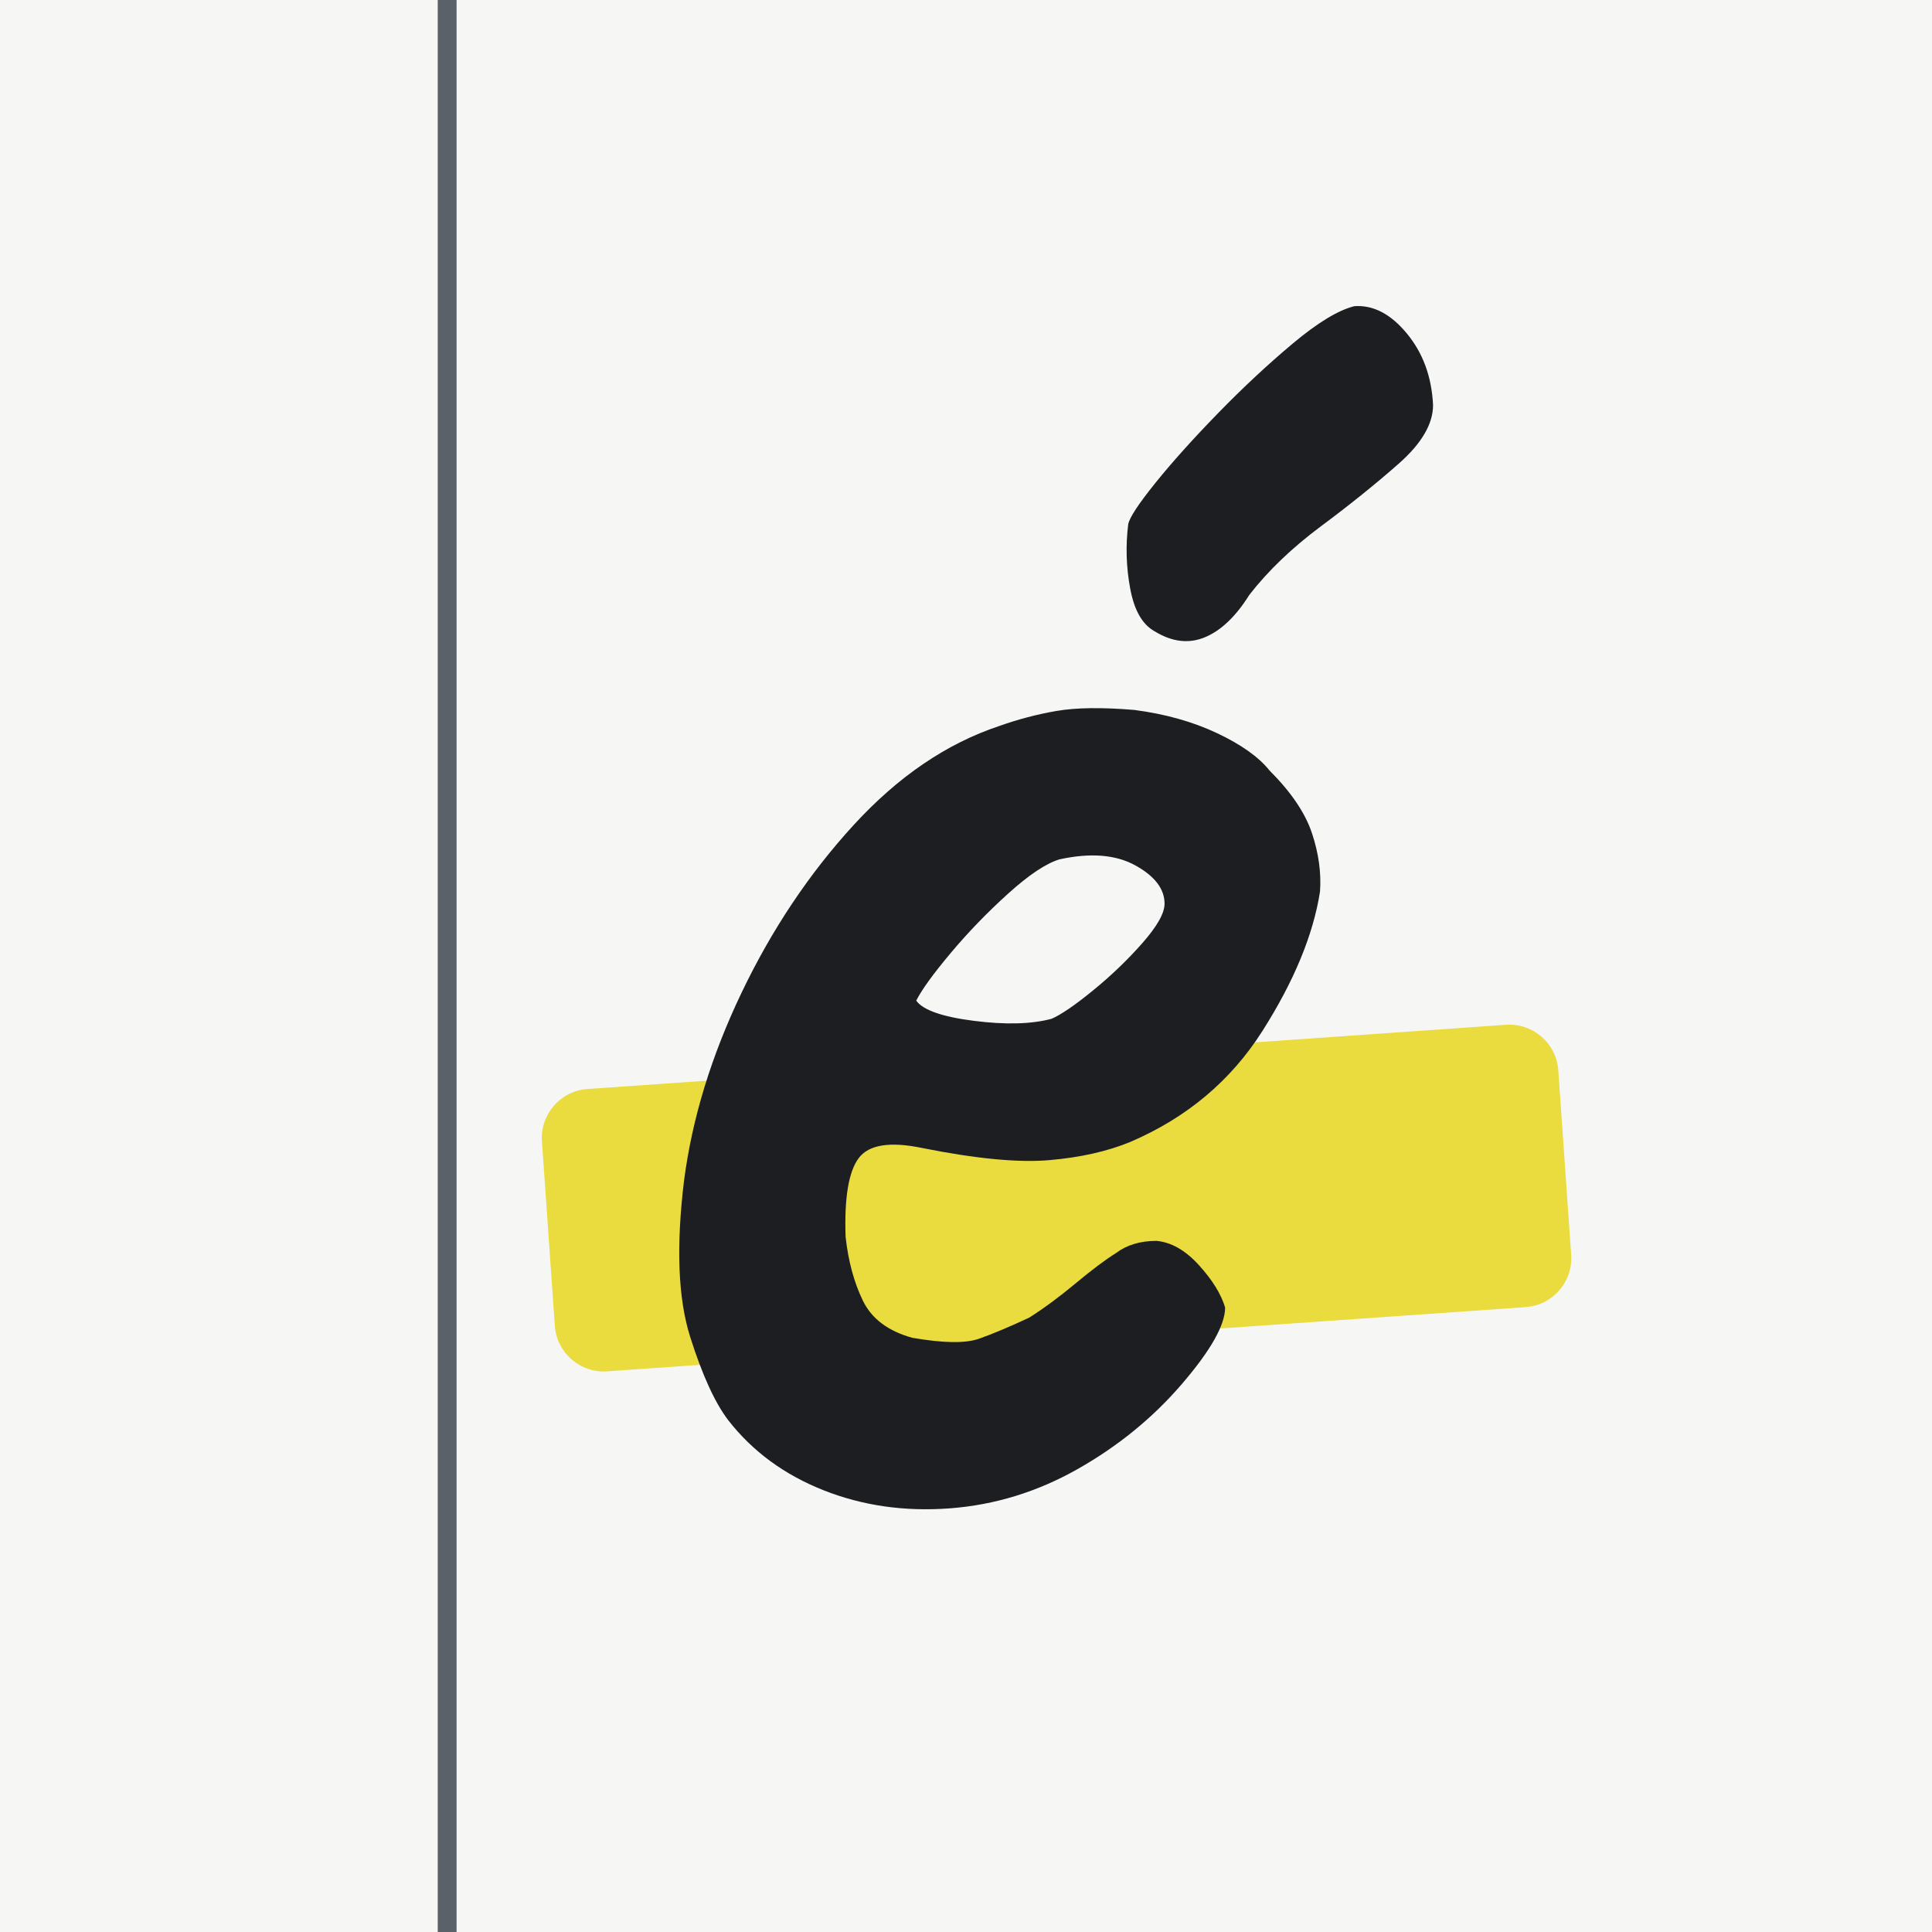
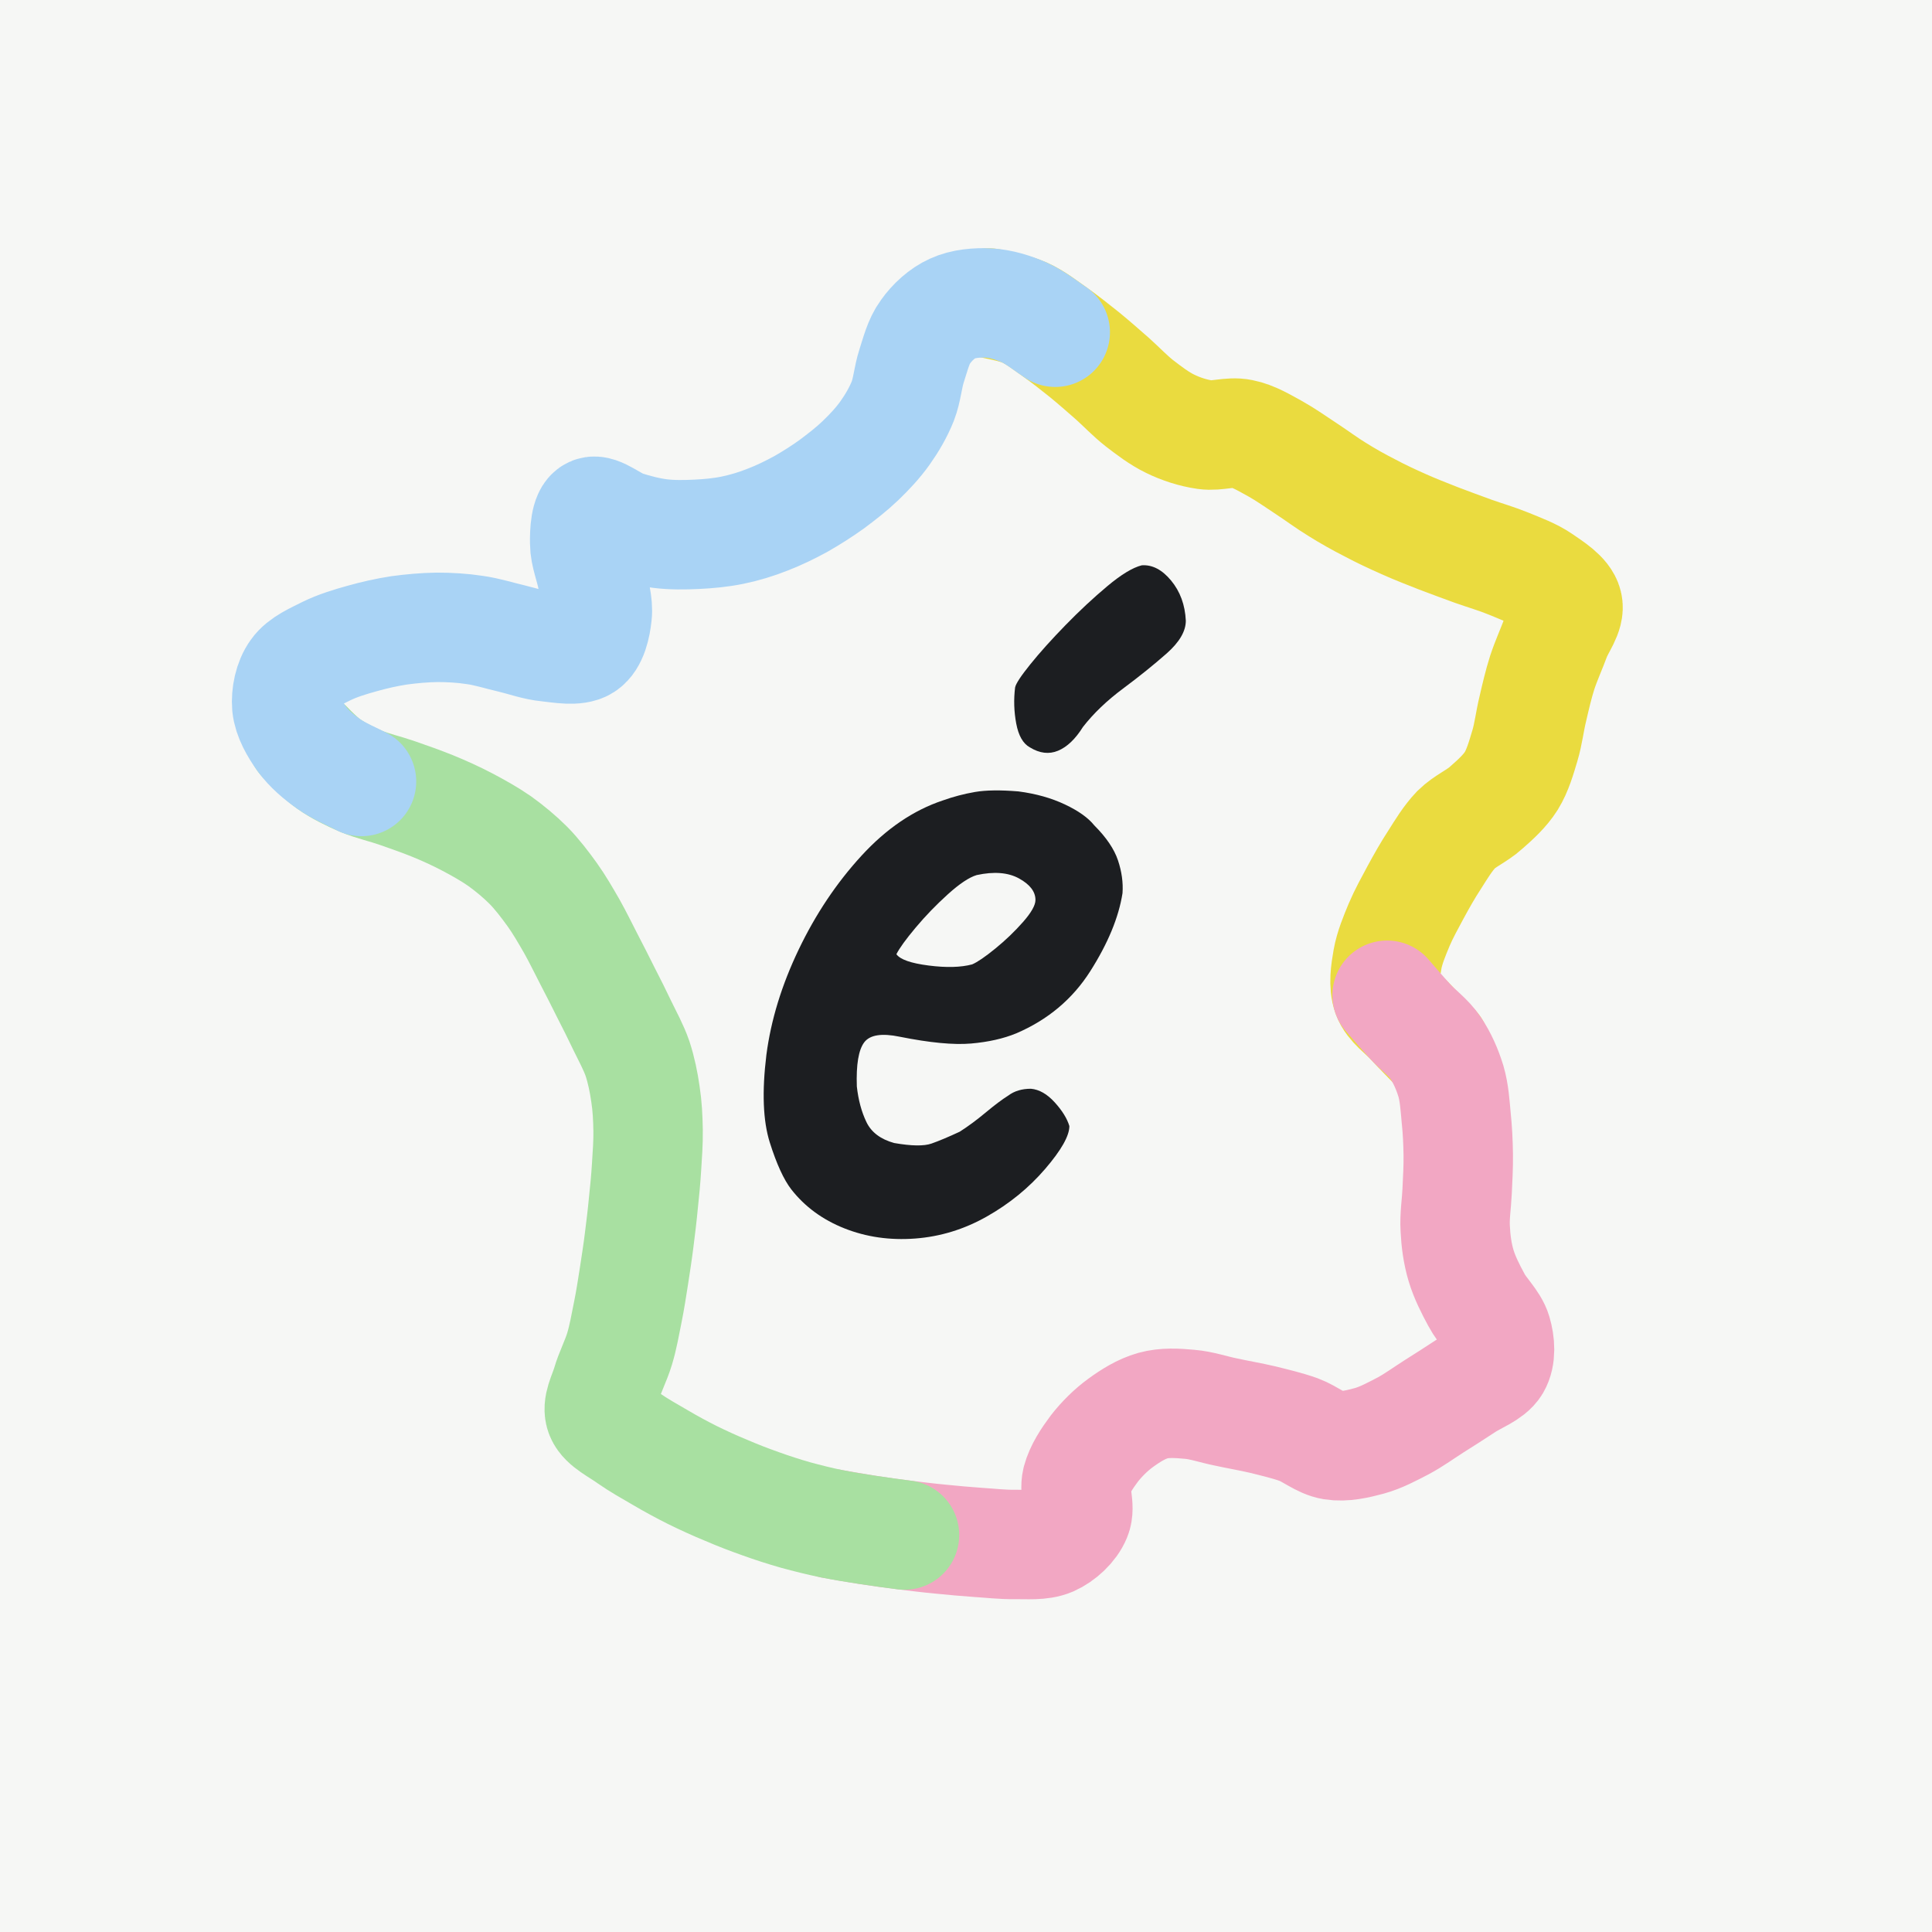
<svg xmlns="http://www.w3.org/2000/svg" width="1024" height="1024" viewBox="0 0 1024 1024">
  <rect width="1024" height="1024" fill="#F6F7F5" />
-   <rect x="232" y="0" width="10" height="1024" fill="#5B6168" />
  <g id="mark">
-     <rect x="290" y="560" width="540" height="150" rx="26" transform="rotate(-4 560 635)" fill="#EADB3F" />
-     <path fill="#1C1E21" transform="translate(262 800) scale(1.07 -1.07)" d="M289 20Q259 3 225.5 0.5Q192 -2 163.0 9.5Q134 21 116 44Q106 57 97.0 85.5Q88 114 94 163Q100 209 122.5 256.0Q145 303 178.0 339.0Q211 375 250 388Q264 393 278.5 395.5Q293 398 317 396Q340 393 358.0 384.5Q376 376 384 366Q400 350 405.0 335.0Q410 320 409 306Q404 274 380.5 237.0Q357 200 315 182Q298 175 275.0 173.0Q252 171 212 179Q188 184 180.5 174.0Q173 164 174 135Q176 117 182.5 103.5Q189 90 207 85Q230 81 240.0 84.5Q250 88 265 95Q276 102 288.0 112.0Q300 122 308 127Q316 133 328 133Q339 132 349.0 121.0Q359 110 362 100Q362 87 340.5 62.0Q319 37 289 20ZM276 243Q283 246 296.5 257.0Q310 268 321.0 280.5Q332 293 332 300Q332 311 317.5 319.0Q303 327 280 322Q270 319 254.5 305.0Q239 291 226.0 275.5Q213 260 209 252Q214 245 237.5 242.0Q261 239 276 243ZM327 435Q318 440 315.0 456.0Q312 472 314 488Q315 493 327.5 508.5Q340 524 358.5 543.0Q377 562 395.5 577.5Q414 593 426 596Q440 597 452.0 582.5Q464 568 465 547Q465 533 448.0 518.0Q431 503 409.5 487.0Q388 471 374 453Q364 437 352.0 432.0Q340 427 327 435Z" />
+     <path d="M524.1 160.6C527.2 161.5 537.0 163.0 542.9 165.6C548.8 168.2 554.0 172.4 559.3 176.1C564.6 179.9 569.7 183.9 574.8 188.0C579.8 192.1 584.7 196.4 589.6 200.7C594.4 205.0 598.9 209.8 604.0 213.8C609.1 217.7 614.4 221.8 620.2 224.6C625.9 227.4 632.4 229.5 638.7 230.4C645.0 231.3 651.9 228.6 658.1 229.9C664.3 231.1 670.3 234.8 676.0 237.9C681.7 241.1 687.0 244.9 692.5 248.5C698.0 252.1 703.3 256.1 708.9 259.5C714.5 263.0 720.2 266.2 726.1 269.2C731.9 272.3 737.9 275.1 744.0 277.8C750.0 280.5 756.2 282.9 762.3 285.3C768.5 287.7 774.7 289.9 780.9 292.2C787.1 294.4 793.4 296.2 799.5 298.7C805.5 301.2 812.0 303.5 817.2 307.1C822.4 310.7 829.7 315.2 830.9 320.3C832.2 325.4 826.9 331.7 824.6 337.8C822.4 343.8 819.5 350.1 817.4 356.5C815.4 362.8 813.9 369.3 812.4 375.8C810.8 382.3 810.1 389.0 808.2 395.3C806.3 401.6 804.4 408.4 801.0 413.9C797.6 419.3 792.6 423.8 787.7 428.1C782.9 432.5 776.4 435.1 771.8 439.7C767.3 444.4 763.8 450.3 760.3 455.8C756.7 461.3 753.5 467.0 750.4 472.7C747.3 478.5 744.1 484.2 741.6 490.1C739.1 496.1 736.5 502.3 735.4 508.5C734.3 514.7 733.2 522.0 735.2 527.5C737.2 533.0 743.2 536.8 747.4 541.4C751.7 546.1 758.6 553.0 760.8 555.3" fill="none" stroke="#EADB3F" stroke-width="58" stroke-linecap="round" stroke-linejoin="round" />
+     <path d="M735.2 527.5C737.2 529.8 743.2 536.8 747.4 541.4C751.7 546.1 757.3 550.0 760.8 555.3C764.4 560.6 767.1 566.8 769.0 573.0C770.8 579.1 771.2 585.8 771.8 592.3C772.5 598.8 772.8 605.3 772.9 611.9C773.0 618.4 772.6 625.0 772.3 631.5C772.0 638.1 770.9 644.6 771.3 651.2C771.6 657.7 772.5 664.5 774.4 670.8C776.3 677.1 779.4 683.2 782.6 689.1C785.7 695.0 791.7 700.3 793.4 706.1C795.1 711.9 795.6 718.9 792.8 723.7C790.0 728.4 782.1 731.1 776.7 734.7C771.3 738.3 765.7 741.8 760.2 745.3C754.7 748.8 749.4 752.7 743.6 755.8C737.8 758.8 731.9 762.0 725.7 763.7C719.4 765.4 712.5 767.0 706.3 766.0C700.1 765.0 694.5 760.0 688.3 757.7C682.1 755.5 675.6 754.0 669.2 752.4C662.8 750.9 656.2 749.8 649.8 748.4C643.3 747.1 636.8 744.8 630.4 744.3C623.9 743.7 617.2 743.3 611.1 745.0C605.0 746.7 599.1 750.4 593.9 754.2C588.7 758.0 583.9 762.8 580.0 767.8C576.2 772.9 572.3 778.7 570.7 784.7C569.2 790.8 572.8 798.6 570.5 804.0C568.3 809.4 562.7 814.5 557.3 816.9C551.8 819.3 544.3 818.5 537.9 818.6C531.4 818.7 524.8 817.9 518.3 817.5C511.8 817.0 505.3 816.5 498.8 815.8C492.3 815.2 485.9 814.4 479.4 813.6C472.9 812.8 466.5 811.9 460.0 810.9C453.6 809.9 443.9 808.2 440.7 807.6" fill="none" stroke="#F2A7C3" stroke-width="58" stroke-linecap="round" stroke-linejoin="round" />
+     <path d="M479.4 813.6C476.2 813.2 466.5 811.9 460.0 810.9C453.6 809.9 447.1 808.9 440.7 807.6C434.3 806.3 428.0 804.7 421.7 803.0C415.4 801.2 409.2 799.2 403.1 797.0C396.9 794.8 390.9 792.5 384.9 789.9C378.8 787.4 372.9 784.7 367.0 781.8C361.2 778.9 355.5 775.8 349.9 772.5C344.2 769.2 338.5 766.0 333.2 762.3C328.0 758.5 320.1 754.8 318.2 750.0C316.2 745.2 319.8 739.2 321.5 733.4C323.2 727.5 326.5 721.2 328.4 714.9C330.3 708.6 331.4 702.1 332.7 695.7C334.0 689.3 335.0 682.8 336.0 676.4C337.0 669.9 338.0 663.5 338.8 657.0C339.6 650.6 340.4 644.2 341.0 637.7C341.7 631.3 342.3 624.9 342.7 618.4C343.1 612.0 343.6 605.6 343.5 599.2C343.4 592.7 343.1 586.3 342.1 579.9C341.2 573.6 339.9 567.2 337.9 561.1C335.8 555.0 332.6 549.3 329.8 543.5C327.0 537.6 324.1 531.8 321.1 526.0C318.2 520.1 315.2 514.3 312.2 508.5C309.2 502.7 306.3 496.7 303.1 491.0C299.8 485.3 296.5 479.5 292.7 474.2C288.8 468.8 284.7 463.4 280.1 458.7C275.4 454.0 270.2 449.7 264.8 445.8C259.3 442.0 253.4 438.7 247.5 435.6C241.6 432.5 235.4 429.7 229.3 427.2C223.1 424.7 216.8 422.5 210.5 420.3C204.2 418.1 197.7 416.7 191.6 414.2C185.6 411.6 179.5 408.7 174.2 404.9C168.9 401.2 162.3 393.9 160.0 391.7" fill="none" stroke="#A8E0A1" stroke-width="58" stroke-linecap="round" stroke-linejoin="round" />
+     <path d="M191.6 414.2C188.7 412.6 179.5 408.7 174.2 404.9C168.9 401.2 163.7 396.8 160.0 391.7C156.3 386.6 152.6 380.2 152.0 374.2C151.5 368.2 153.0 360.8 156.5 356.0C159.9 351.1 167.1 348.1 173.0 345.1C178.9 342.2 185.5 340.2 192.0 338.4C198.4 336.6 205.0 335.1 211.6 334.1C218.3 333.2 225.0 332.6 231.7 332.5C238.3 332.5 245.1 332.9 251.6 333.9C258.2 334.8 264.6 336.9 271.1 338.4C277.5 339.9 283.9 342.3 290.4 342.9C296.8 343.6 305.5 345.2 309.8 342.4C314.2 339.6 315.9 331.8 316.5 325.9C317.2 320.0 315.0 313.1 313.9 306.8C312.8 300.5 309.9 293.8 309.9 287.9C309.8 282.0 310.2 272.8 313.8 271.2C317.3 269.6 325.1 276.4 331.1 278.4C337.1 280.3 343.5 282.0 349.8 282.8C356.2 283.6 362.7 283.5 369.1 283.2C375.5 282.9 382.0 282.3 388.3 281.0C394.6 279.7 400.9 277.8 406.9 275.4C412.9 273.1 418.8 270.2 424.5 267.1C430.1 263.9 435.6 260.4 440.9 256.6C446.1 252.7 451.3 248.7 456.0 244.2C460.7 239.7 465.2 234.9 469.0 229.6C472.7 224.4 476.1 218.6 478.5 212.6C480.8 206.7 481.2 199.9 483.2 193.8C485.2 187.7 486.8 180.9 490.5 175.9C494.1 170.8 499.3 166.0 504.9 163.5C510.5 160.9 517.8 160.3 524.1 160.6C530.4 161.0 537.0 163.0 542.9 165.6C548.8 168.2 556.6 174.4 559.3 176.1" fill="none" stroke="#A9D3F5" stroke-width="58" stroke-linecap="round" stroke-linejoin="round" />
+     <g transform="translate(512.0 492.0) scale(0.56) translate(-551.5 -505.8)">
+       <path fill="#1C1E21" transform="translate(262 800) scale(1.07 -1.07)" d="M289 20Q259 3 225.5 0.5Q192 -2 163.0 9.5Q134 21 116 44Q106 57 97.0 85.5Q88 114 94 163Q100 209 122.5 256.0Q145 303 178.0 339.0Q211 375 250 388Q264 393 278.5 395.5Q293 398 317 396Q340 393 358.0 384.5Q376 376 384 366Q400 350 405.0 335.0Q410 320 409 306Q404 274 380.5 237.0Q357 200 315 182Q298 175 275.0 173.0Q252 171 212 179Q188 184 180.5 174.0Q173 164 174 135Q176 117 182.5 103.5Q189 90 207 85Q230 81 240.0 84.5Q250 88 265 95Q276 102 288.0 112.0Q300 122 308 127Q316 133 328 133Q339 132 349.0 121.0Q359 110 362 100Q362 87 340.5 62.0Q319 37 289 20ZM276 243Q283 246 296.5 257.0Q310 268 321.0 280.5Q332 293 332 300Q332 311 317.5 319.0Q303 327 280 322Q270 319 254.5 305.0Q239 291 226.0 275.5Q213 260 209 252Q214 245 237.5 242.0Q261 239 276 243ZM327 435Q318 440 315.0 456.0Q312 472 314 488Q315 493 327.5 508.5Q340 524 358.5 543.0Q377 562 395.5 577.5Q414 593 426 596Q440 597 452.0 582.5Q464 568 465 547Q465 533 448.0 518.0Q431 503 409.5 487.0Q388 471 374 453Q364 437 352.0 432.0Q340 427 327 435Z" />
+     </g>
  </g>
</svg>
